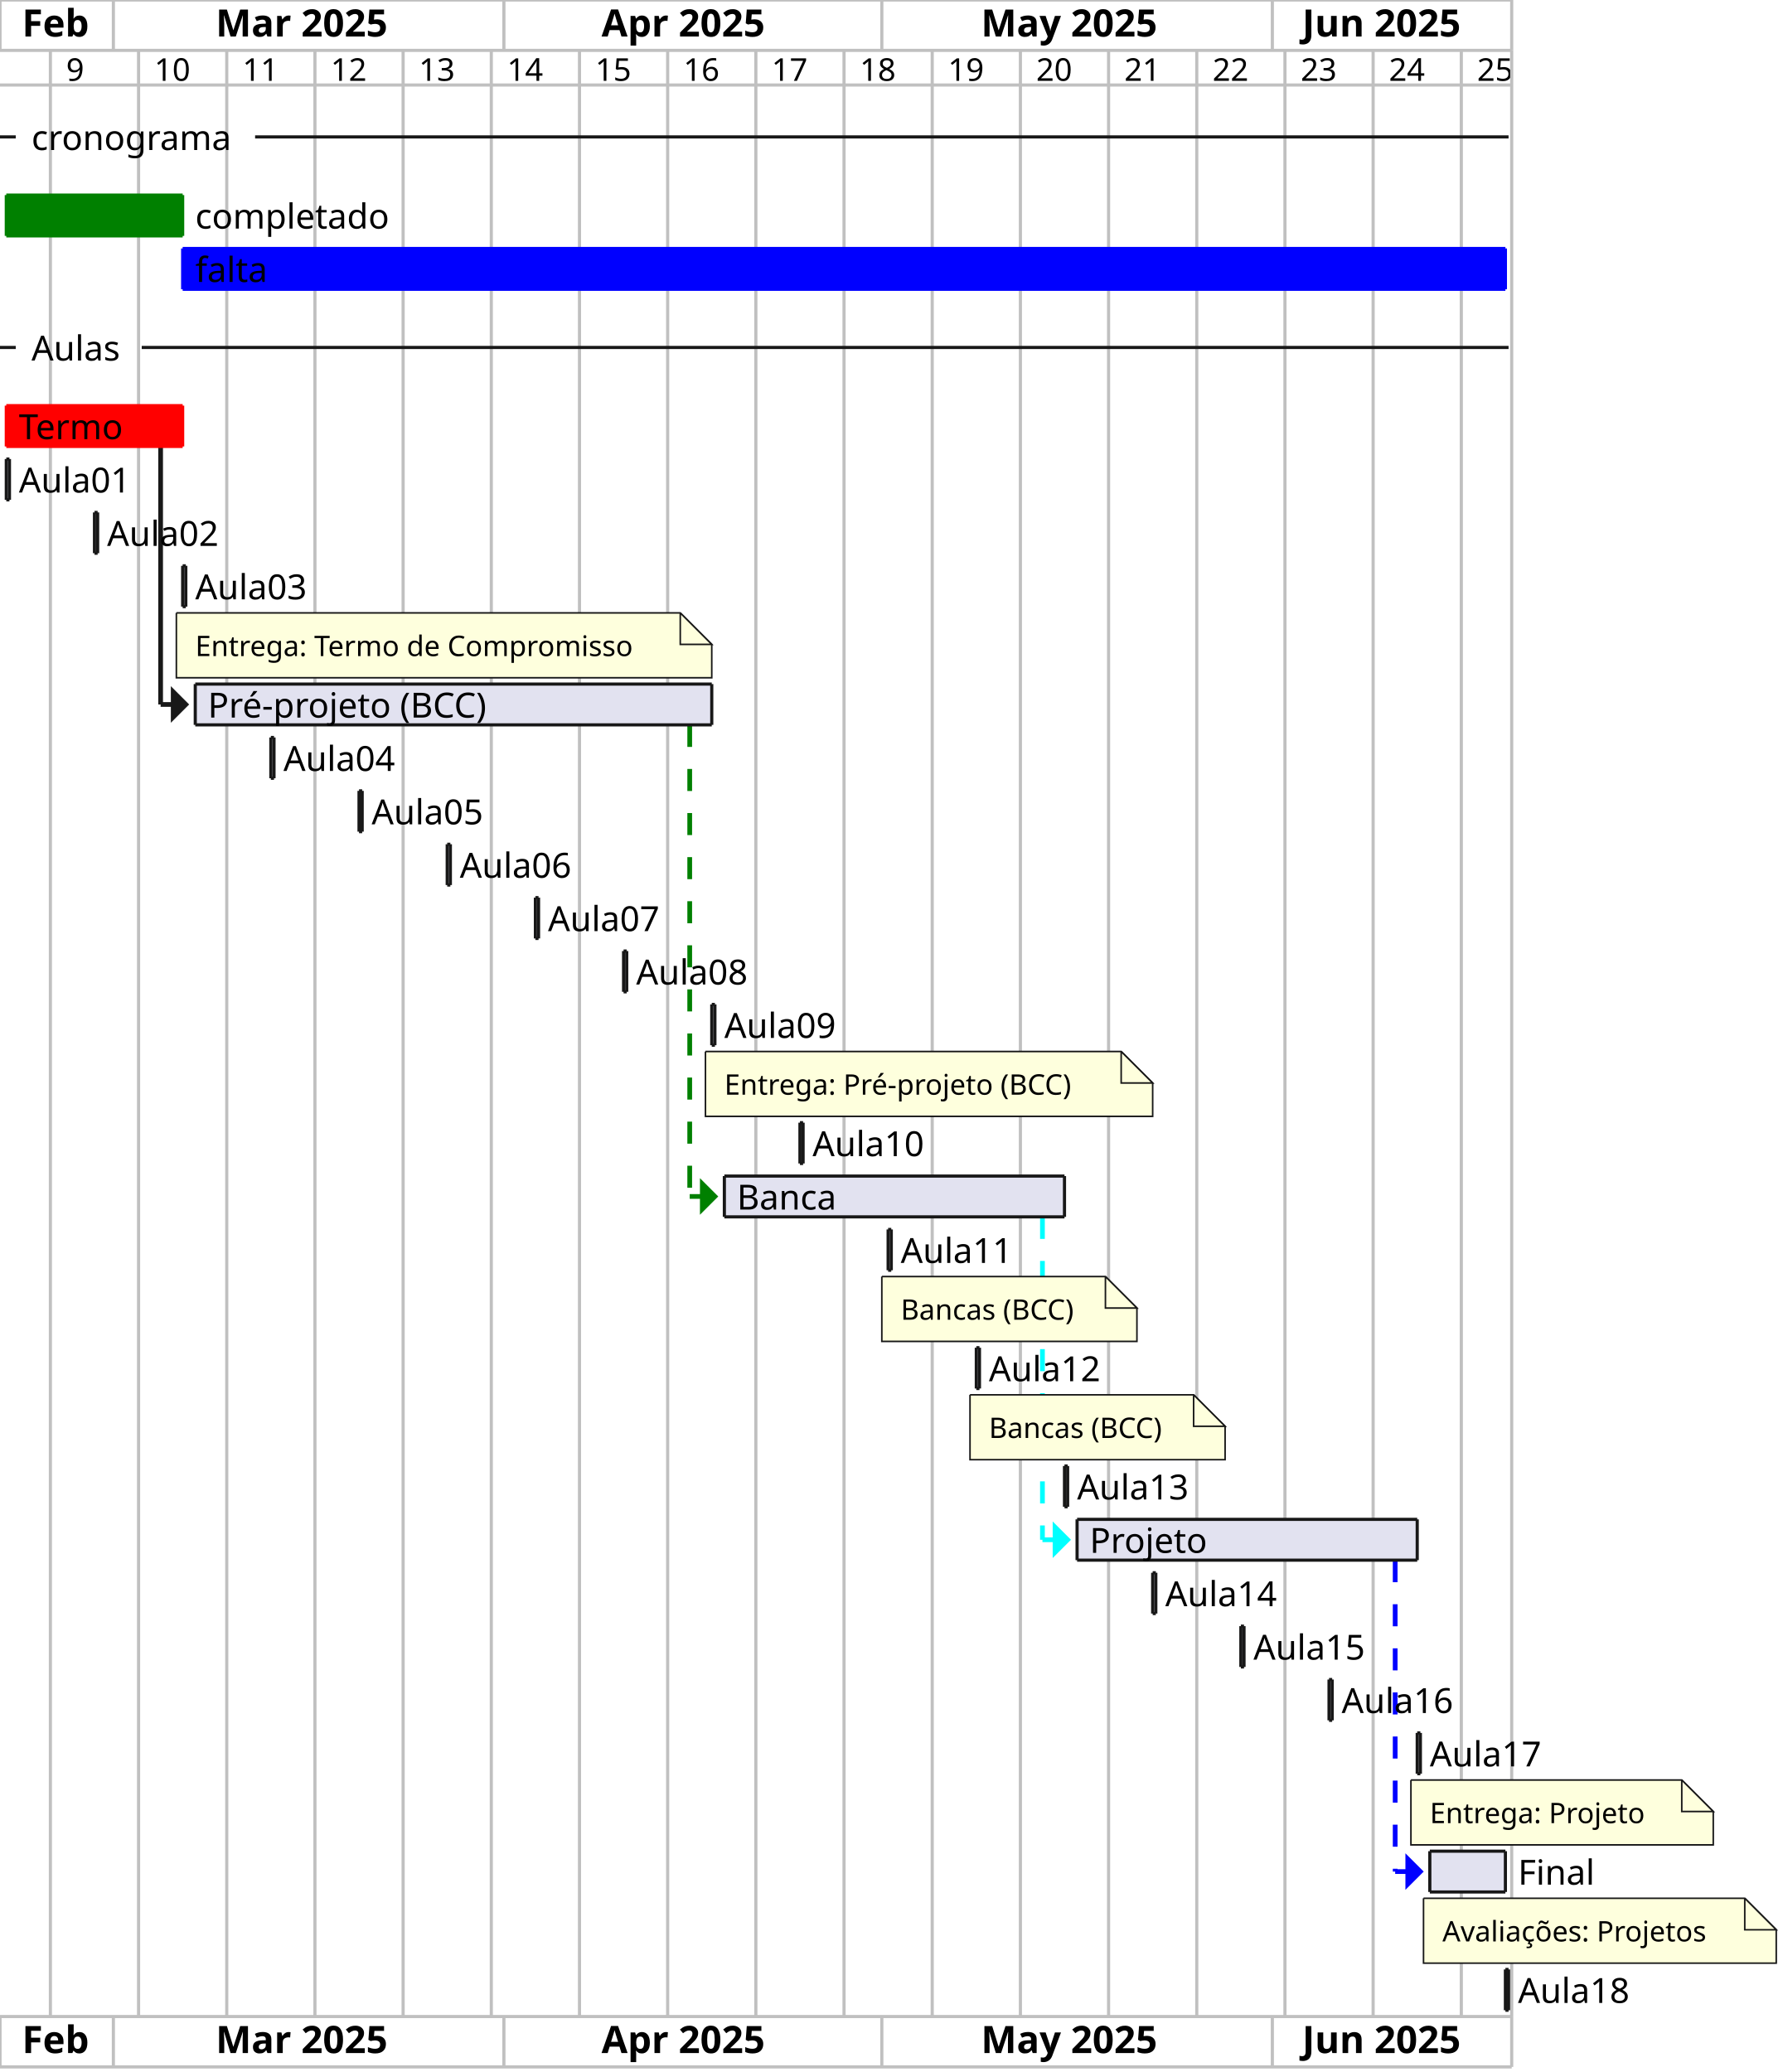
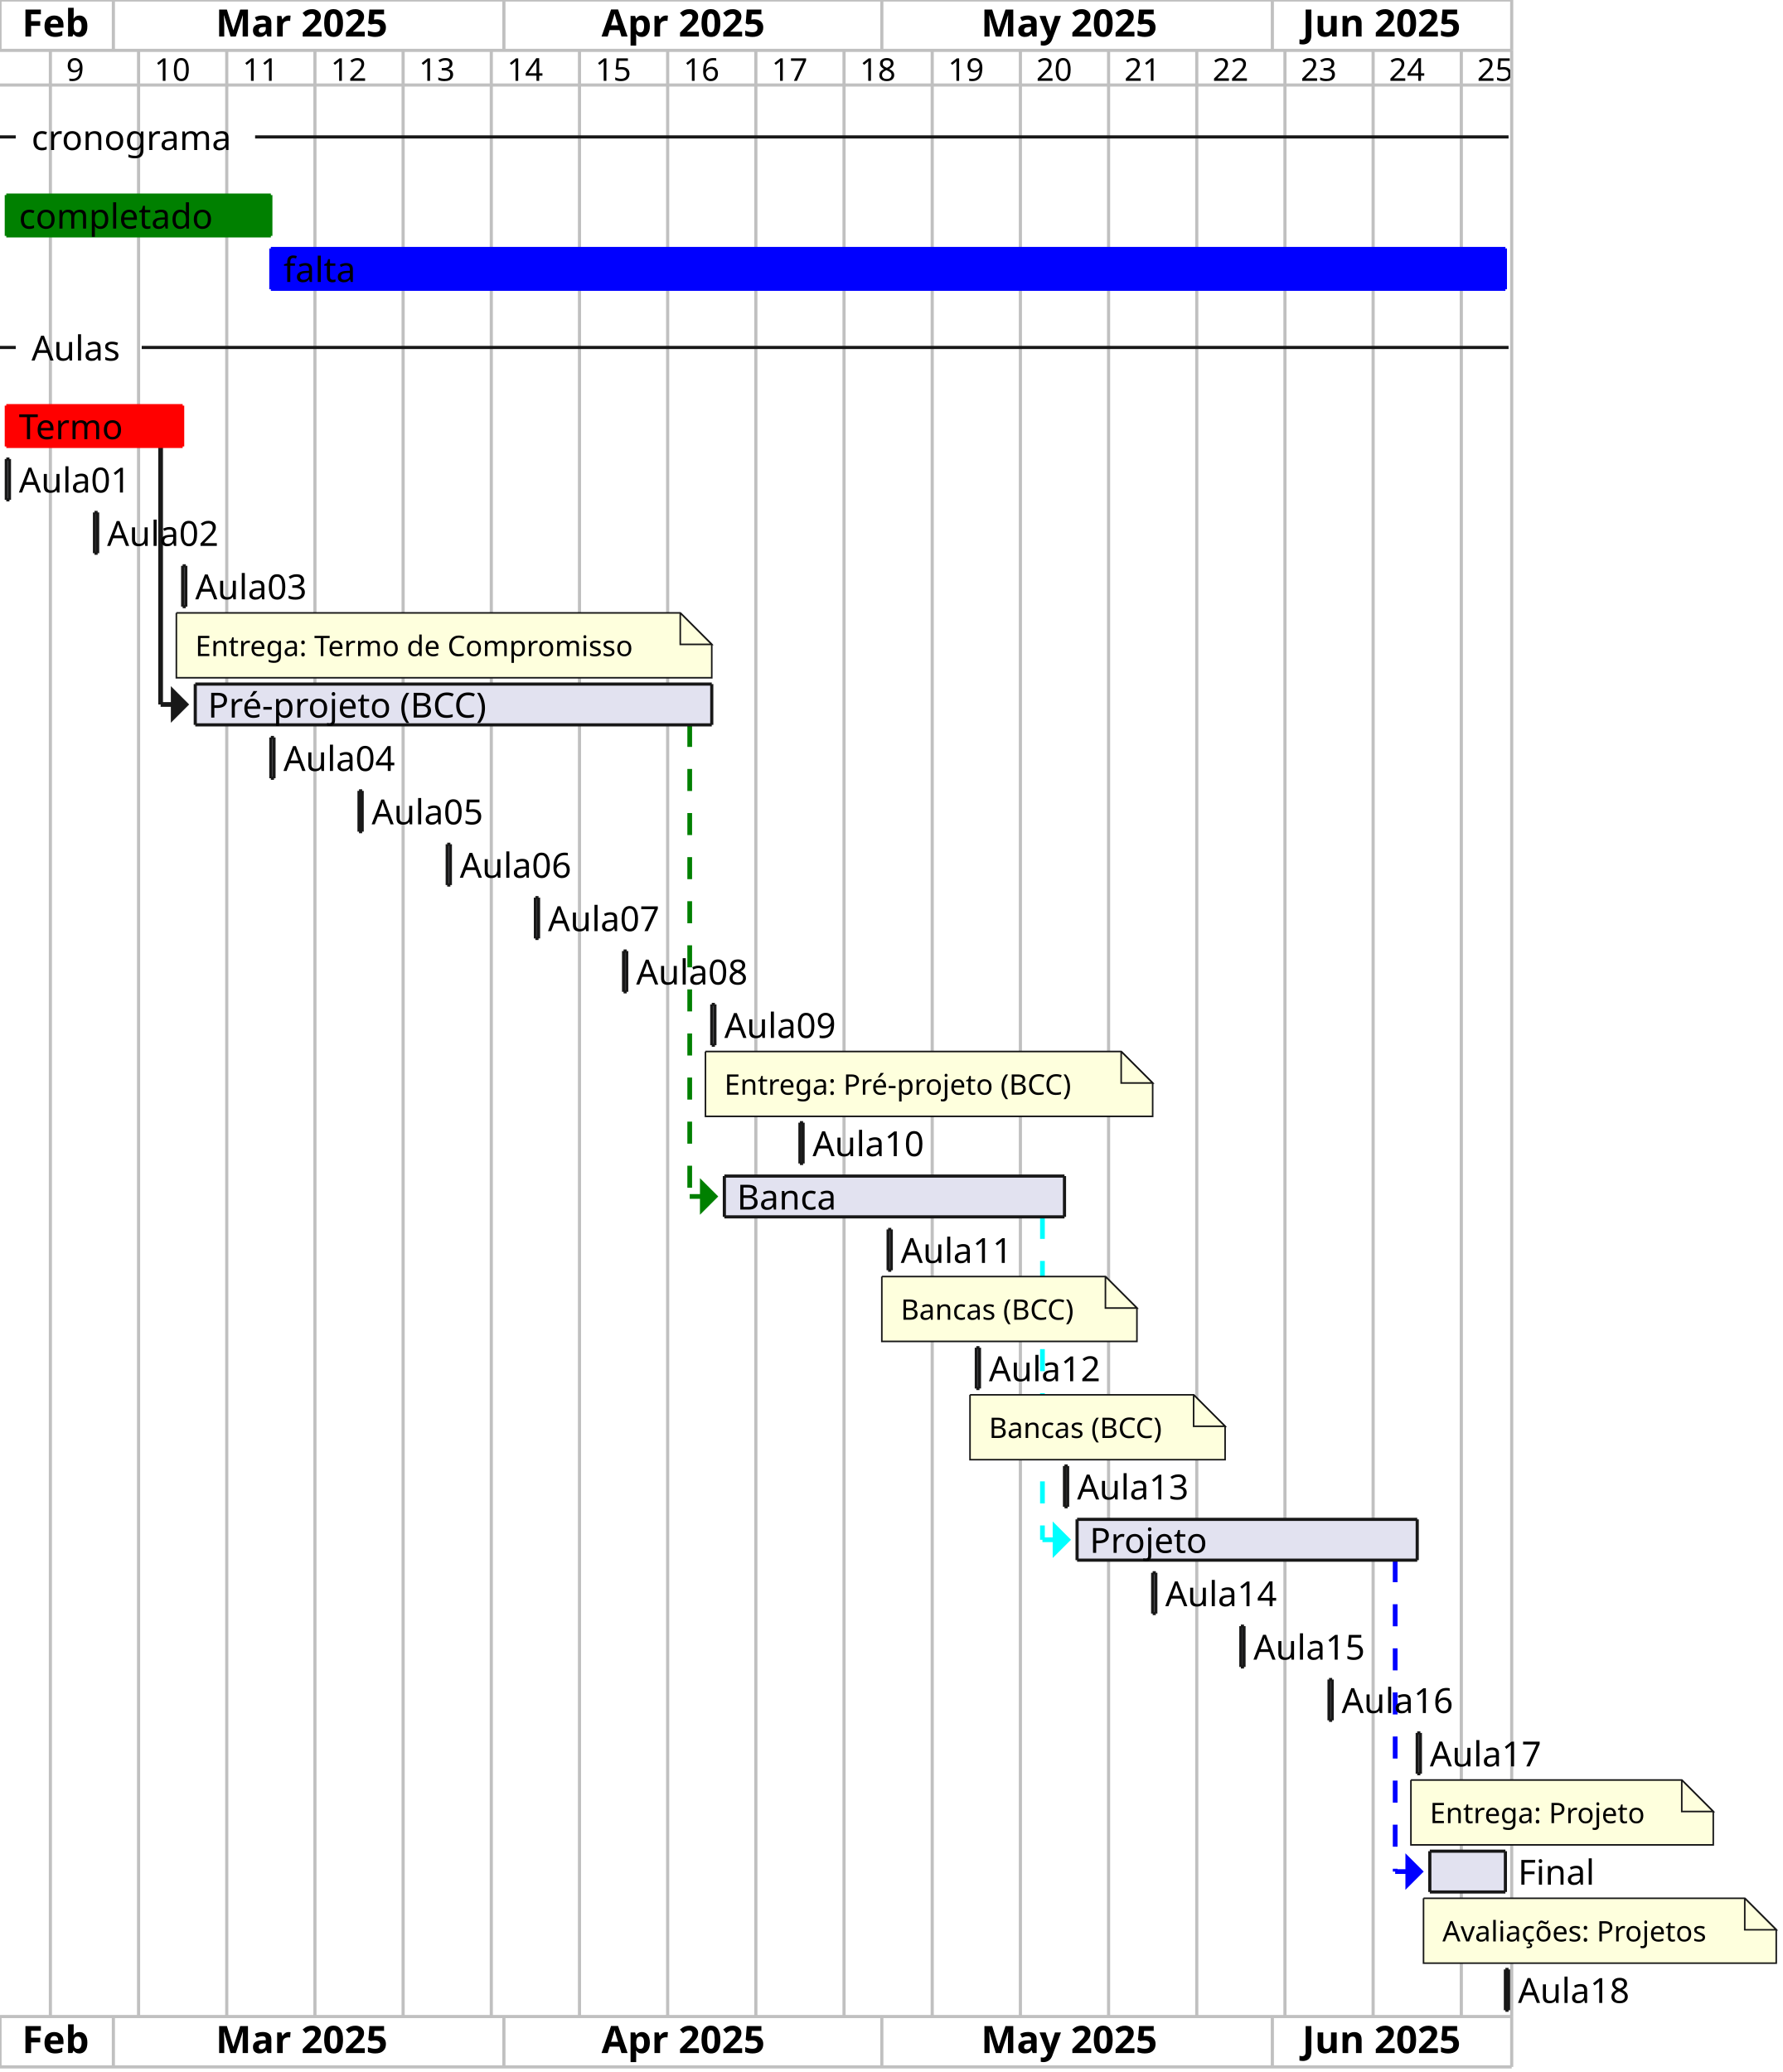
<svg xmlns="http://www.w3.org/2000/svg" contentStyleType="text/css" height="658px" preserveAspectRatio="none" style="width:566px;height:658px;background:#FFFFFF;" version="1.1" viewBox="0 0 566 658" width="566px" zoomAndPan="magnify">
  <defs />
  <g>
    <text fill="#000000" font-family="sans-serif" font-size="10" lengthAdjust="spacing" textLength="6" x="21" y="25.668">9</text>
    <text fill="#000000" font-family="sans-serif" font-size="10" lengthAdjust="spacing" textLength="12" x="49" y="25.668">10</text>
    <text fill="#000000" font-family="sans-serif" font-size="10" lengthAdjust="spacing" textLength="12" x="77" y="25.668">11</text>
    <text fill="#000000" font-family="sans-serif" font-size="10" lengthAdjust="spacing" textLength="12" x="105" y="25.668">12</text>
    <text fill="#000000" font-family="sans-serif" font-size="10" lengthAdjust="spacing" textLength="12" x="133" y="25.668">13</text>
    <text fill="#000000" font-family="sans-serif" font-size="10" lengthAdjust="spacing" textLength="12" x="161" y="25.668">14</text>
    <text fill="#000000" font-family="sans-serif" font-size="10" lengthAdjust="spacing" textLength="12" x="189" y="25.668">15</text>
    <text fill="#000000" font-family="sans-serif" font-size="10" lengthAdjust="spacing" textLength="12" x="217" y="25.668">16</text>
    <text fill="#000000" font-family="sans-serif" font-size="10" lengthAdjust="spacing" textLength="12" x="245" y="25.668">17</text>
    <text fill="#000000" font-family="sans-serif" font-size="10" lengthAdjust="spacing" textLength="12" x="273" y="25.668">18</text>
    <text fill="#000000" font-family="sans-serif" font-size="10" lengthAdjust="spacing" textLength="12" x="301" y="25.668">19</text>
    <text fill="#000000" font-family="sans-serif" font-size="10" lengthAdjust="spacing" textLength="12" x="329" y="25.668">20</text>
    <text fill="#000000" font-family="sans-serif" font-size="10" lengthAdjust="spacing" textLength="12" x="357" y="25.668">21</text>
    <text fill="#000000" font-family="sans-serif" font-size="10" lengthAdjust="spacing" textLength="12" x="385" y="25.668">22</text>
    <text fill="#000000" font-family="sans-serif" font-size="10" lengthAdjust="spacing" textLength="12" x="413" y="25.668">23</text>
    <text fill="#000000" font-family="sans-serif" font-size="10" lengthAdjust="spacing" textLength="12" x="441" y="25.668">24</text>
    <text fill="#000000" font-family="sans-serif" font-size="10" lengthAdjust="spacing" textLength="12" x="469" y="25.668">25</text>
    <line style="stroke:#C0C0C0;stroke-width:1.0;" x1="16" x2="16" y1="16" y2="640.385" />
    <line style="stroke:#C0C0C0;stroke-width:1.0;" x1="44" x2="44" y1="16" y2="640.385" />
    <line style="stroke:#C0C0C0;stroke-width:1.0;" x1="72" x2="72" y1="16" y2="640.385" />
    <line style="stroke:#C0C0C0;stroke-width:1.0;" x1="100" x2="100" y1="16" y2="640.385" />
    <line style="stroke:#C0C0C0;stroke-width:1.0;" x1="128" x2="128" y1="16" y2="640.385" />
    <line style="stroke:#C0C0C0;stroke-width:1.0;" x1="156" x2="156" y1="16" y2="640.385" />
    <line style="stroke:#C0C0C0;stroke-width:1.0;" x1="184" x2="184" y1="16" y2="640.385" />
    <line style="stroke:#C0C0C0;stroke-width:1.0;" x1="212" x2="212" y1="16" y2="640.385" />
    <line style="stroke:#C0C0C0;stroke-width:1.0;" x1="240" x2="240" y1="16" y2="640.385" />
    <line style="stroke:#C0C0C0;stroke-width:1.0;" x1="268" x2="268" y1="16" y2="640.385" />
    <line style="stroke:#C0C0C0;stroke-width:1.0;" x1="296" x2="296" y1="16" y2="640.385" />
    <line style="stroke:#C0C0C0;stroke-width:1.0;" x1="324" x2="324" y1="16" y2="640.385" />
    <line style="stroke:#C0C0C0;stroke-width:1.0;" x1="352" x2="352" y1="16" y2="640.385" />
    <line style="stroke:#C0C0C0;stroke-width:1.0;" x1="380" x2="380" y1="16" y2="640.385" />
    <line style="stroke:#C0C0C0;stroke-width:1.0;" x1="408" x2="408" y1="16" y2="640.385" />
    <line style="stroke:#C0C0C0;stroke-width:1.0;" x1="436" x2="436" y1="16" y2="640.385" />
    <line style="stroke:#C0C0C0;stroke-width:1.0;" x1="464" x2="464" y1="16" y2="640.385" />
    <line style="stroke:#C0C0C0;stroke-width:1.0;" x1="480" x2="480" y1="16" y2="640.385" />
    <line style="stroke:#C0C0C0;stroke-width:1.0;" x1="0" x2="0" y1="0" y2="16" />
    <line style="stroke:#C0C0C0;stroke-width:1.0;" x1="36" x2="36" y1="0" y2="16" />
    <text fill="#000000" font-family="sans-serif" font-size="12" font-weight="bold" lengthAdjust="spacing" textLength="22" x="7" y="11.602">Feb</text>
    <line style="stroke:#C0C0C0;stroke-width:1.0;" x1="160" x2="160" y1="0" y2="16" />
    <text fill="#000000" font-family="sans-serif" font-size="12" font-weight="bold" lengthAdjust="spacing" textLength="59" x="68.5" y="11.602">Mar 2025</text>
    <line style="stroke:#C0C0C0;stroke-width:1.0;" x1="280" x2="280" y1="0" y2="16" />
    <text fill="#000000" font-family="sans-serif" font-size="12" font-weight="bold" lengthAdjust="spacing" textLength="58" x="191" y="11.602">Apr 2025</text>
    <line style="stroke:#C0C0C0;stroke-width:1.0;" x1="404" x2="404" y1="0" y2="16" />
    <text fill="#000000" font-family="sans-serif" font-size="12" font-weight="bold" lengthAdjust="spacing" textLength="61" x="311.5" y="11.602">May 2025</text>
    <line style="stroke:#C0C0C0;stroke-width:1.0;" x1="480" x2="480" y1="0" y2="16" />
    <text fill="#000000" font-family="sans-serif" font-size="12" font-weight="bold" lengthAdjust="spacing" textLength="57" x="413.5" y="11.602">Jun 2025</text>
    <line style="stroke:#C0C0C0;stroke-width:1.0;" x1="0" x2="480" y1="0" y2="0" />
    <line style="stroke:#C0C0C0;stroke-width:1.0;" x1="0" x2="480" y1="16" y2="16" />
    <line style="stroke:#C0C0C0;stroke-width:1.0;" x1="0" x2="480" y1="27" y2="27" />
    <line style="stroke:#181818;stroke-width:1.5;" x1="51" x2="51" y1="141.775" y2="223.718" />
    <line style="stroke:#181818;stroke-width:1.5;" x1="51" x2="59" y1="223.718" y2="223.718" />
    <polygon fill="#181818" points="55,219.718,55,223.718,55,227.718,59,223.718" style="stroke:#181818;stroke-width:1.5;" />
    <line style="stroke:#008000;stroke-width:1.5;stroke-dasharray:7.0,7.0;" x1="219" x2="219" y1="230.195" y2="379.958" />
    <line style="stroke:#008000;stroke-width:1.5;stroke-dasharray:7.0,7.0;" x1="219" x2="227" y1="379.958" y2="379.958" />
    <polygon fill="#008000" points="223,375.958,223,379.958,223,383.958,227,379.958" style="stroke:#008000;stroke-width:1.5;" />
    <line style="stroke:#00FFFF;stroke-width:1.5;stroke-dasharray:7.0,7.0;" x1="331" x2="331" y1="386.435" y2="488.978" />
    <line style="stroke:#00FFFF;stroke-width:1.5;stroke-dasharray:7.0,7.0;" x1="331" x2="339" y1="488.978" y2="488.978" />
    <polygon fill="#00FFFF" points="335,484.978,335,488.978,335,492.978,339,488.978" style="stroke:#00FFFF;stroke-width:1.5;" />
    <line style="stroke:#0000FF;stroke-width:1.5;stroke-dasharray:7.0,7.0;" x1="443" x2="443" y1="495.455" y2="594.352" />
    <line style="stroke:#0000FF;stroke-width:1.5;stroke-dasharray:7.0,7.0;" x1="443" x2="451" y1="594.352" y2="594.352" />
    <polygon fill="#0000FF" points="447,590.352,447,594.352,447,598.352,451,594.352" style="stroke:#0000FF;stroke-width:1.5;" />
    <line style="stroke:#181818;stroke-width:1.0;" x1="0" x2="5" y1="43.477" y2="43.477" />
    <line style="stroke:#181818;stroke-width:1.0;" x1="81" x2="479" y1="43.477" y2="43.477" />
-     <rect fill="#008000" height="12.955" style="stroke:none;stroke-width:1.0;" width="56" x="2" y="61.955" />
-     <line style="stroke:#008000;stroke-width:1.0;" x1="2" x2="58" y1="61.955" y2="61.955" />
-     <line style="stroke:#008000;stroke-width:1.0;" x1="2" x2="58" y1="74.91" y2="74.91" />
+     <rect fill="#008000" height="12.955" style="stroke:none;stroke-width:1.0;" width="84" x="2" y="61.955" />
+     <line style="stroke:#008000;stroke-width:1.0;" x1="2" x2="86" y1="61.955" y2="61.955" />
+     <line style="stroke:#008000;stroke-width:1.0;" x1="2" x2="86" y1="74.91" y2="74.91" />
    <line style="stroke:#008000;stroke-width:1.0;" x1="2" x2="2" y1="61.955" y2="74.91" />
-     <line style="stroke:#008000;stroke-width:1.0;" x1="58" x2="58" y1="61.955" y2="74.91" />
-     <rect fill="#0000FF" height="12.955" style="stroke:none;stroke-width:1.0;" width="420" x="58" y="78.91" />
-     <line style="stroke:#0000FF;stroke-width:1.0;" x1="58" x2="478" y1="78.91" y2="78.91" />
-     <line style="stroke:#0000FF;stroke-width:1.0;" x1="58" x2="478" y1="91.865" y2="91.865" />
-     <line style="stroke:#0000FF;stroke-width:1.0;" x1="58" x2="58" y1="78.91" y2="91.865" />
+     <line style="stroke:#008000;stroke-width:1.0;" x1="86" x2="86" y1="61.955" y2="74.91" />
+     <rect fill="#0000FF" height="12.955" style="stroke:none;stroke-width:1.0;" width="392" x="86" y="78.91" />
+     <line style="stroke:#0000FF;stroke-width:1.0;" x1="86" x2="478" y1="78.91" y2="78.91" />
+     <line style="stroke:#0000FF;stroke-width:1.0;" x1="86" x2="478" y1="91.865" y2="91.865" />
+     <line style="stroke:#0000FF;stroke-width:1.0;" x1="86" x2="86" y1="78.91" y2="91.865" />
    <line style="stroke:#0000FF;stroke-width:1.0;" x1="478" x2="478" y1="78.91" y2="91.865" />
    <line style="stroke:#181818;stroke-width:1.0;" x1="0" x2="5" y1="110.343" y2="110.343" />
    <line style="stroke:#181818;stroke-width:1.0;" x1="45" x2="479" y1="110.343" y2="110.343" />
    <rect fill="#FF0000" height="12.955" style="stroke:none;stroke-width:1.0;" width="56" x="2" y="128.82" />
    <line style="stroke:#FF0000;stroke-width:1.0;" x1="2" x2="58" y1="128.82" y2="128.82" />
    <line style="stroke:#FF0000;stroke-width:1.0;" x1="2" x2="58" y1="141.775" y2="141.775" />
    <line style="stroke:#FF0000;stroke-width:1.0;" x1="2" x2="2" y1="128.82" y2="141.775" />
    <line style="stroke:#FF0000;stroke-width:1.0;" x1="58" x2="58" y1="128.82" y2="141.775" />
    <rect fill="#E2E2F0" height="12.955" style="stroke:none;stroke-width:1.0;" width="1" x="2" y="145.775" />
    <line style="stroke:#181818;stroke-width:1.0;" x1="2" x2="3" y1="145.775" y2="145.775" />
    <line style="stroke:#181818;stroke-width:1.0;" x1="2" x2="3" y1="158.731" y2="158.731" />
    <line style="stroke:#181818;stroke-width:1.0;" x1="2" x2="2" y1="145.775" y2="158.731" />
    <line style="stroke:#181818;stroke-width:1.0;" x1="3" x2="3" y1="145.775" y2="158.731" />
    <rect fill="#E2E2F0" height="12.955" style="stroke:none;stroke-width:1.0;" width="1" x="30" y="162.731" />
    <line style="stroke:#181818;stroke-width:1.0;" x1="30" x2="31" y1="162.731" y2="162.731" />
    <line style="stroke:#181818;stroke-width:1.0;" x1="30" x2="31" y1="175.685" y2="175.685" />
    <line style="stroke:#181818;stroke-width:1.0;" x1="30" x2="30" y1="162.731" y2="175.685" />
    <line style="stroke:#181818;stroke-width:1.0;" x1="31" x2="31" y1="162.731" y2="175.685" />
    <path d="M56,194.641 L56,215.24 L226,215.24 L226,204.641 L216,194.641 L56,194.641 " fill="#FEFFDD" style="stroke:#181818;stroke-width:0.5;" />
    <path d="M216,194.641 L216,204.641 L226,204.641 L216,194.641 " fill="#FEFFDD" style="stroke:#181818;stroke-width:0.5;" />
    <text fill="#000000" font-family="sans-serif" font-size="9" lengthAdjust="spacing" textLength="149" x="62" y="208.342">Entrega: Termo de Compromisso</text>
    <rect fill="#E2E2F0" height="12.955" style="stroke:none;stroke-width:1.0;" width="1" x="58" y="179.685" />
    <line style="stroke:#181818;stroke-width:1.0;" x1="58" x2="59" y1="179.685" y2="179.685" />
    <line style="stroke:#181818;stroke-width:1.0;" x1="58" x2="59" y1="192.641" y2="192.641" />
    <line style="stroke:#181818;stroke-width:1.0;" x1="58" x2="58" y1="179.685" y2="192.641" />
    <line style="stroke:#181818;stroke-width:1.0;" x1="59" x2="59" y1="179.685" y2="192.641" />
    <rect fill="#E2E2F0" height="12.955" style="stroke:none;stroke-width:1.0;" width="164" x="62" y="217.24" />
    <line style="stroke:#181818;stroke-width:1.0;" x1="62" x2="226" y1="217.24" y2="217.24" />
    <line style="stroke:#181818;stroke-width:1.0;" x1="62" x2="226" y1="230.195" y2="230.195" />
    <line style="stroke:#181818;stroke-width:1.0;" x1="62" x2="62" y1="217.24" y2="230.195" />
    <line style="stroke:#181818;stroke-width:1.0;" x1="226" x2="226" y1="217.24" y2="230.195" />
    <rect fill="#E2E2F0" height="12.955" style="stroke:none;stroke-width:1.0;" width="1" x="86" y="234.195" />
    <line style="stroke:#181818;stroke-width:1.0;" x1="86" x2="87" y1="234.195" y2="234.195" />
    <line style="stroke:#181818;stroke-width:1.0;" x1="86" x2="87" y1="247.15" y2="247.15" />
    <line style="stroke:#181818;stroke-width:1.0;" x1="86" x2="86" y1="234.195" y2="247.15" />
    <line style="stroke:#181818;stroke-width:1.0;" x1="87" x2="87" y1="234.195" y2="247.15" />
    <rect fill="#E2E2F0" height="12.955" style="stroke:none;stroke-width:1.0;" width="1" x="114" y="251.15" />
    <line style="stroke:#181818;stroke-width:1.0;" x1="114" x2="115" y1="251.15" y2="251.15" />
    <line style="stroke:#181818;stroke-width:1.0;" x1="114" x2="115" y1="264.106" y2="264.106" />
    <line style="stroke:#181818;stroke-width:1.0;" x1="114" x2="114" y1="251.15" y2="264.106" />
    <line style="stroke:#181818;stroke-width:1.0;" x1="115" x2="115" y1="251.15" y2="264.106" />
    <rect fill="#E2E2F0" height="12.955" style="stroke:none;stroke-width:1.0;" width="1" x="142" y="268.106" />
    <line style="stroke:#181818;stroke-width:1.0;" x1="142" x2="143" y1="268.106" y2="268.106" />
    <line style="stroke:#181818;stroke-width:1.0;" x1="142" x2="143" y1="281.06" y2="281.06" />
    <line style="stroke:#181818;stroke-width:1.0;" x1="142" x2="142" y1="268.106" y2="281.06" />
    <line style="stroke:#181818;stroke-width:1.0;" x1="143" x2="143" y1="268.106" y2="281.06" />
    <rect fill="#E2E2F0" height="12.955" style="stroke:none;stroke-width:1.0;" width="1" x="170" y="285.06" />
    <line style="stroke:#181818;stroke-width:1.0;" x1="170" x2="171" y1="285.06" y2="285.06" />
    <line style="stroke:#181818;stroke-width:1.0;" x1="170" x2="171" y1="298.016" y2="298.016" />
    <line style="stroke:#181818;stroke-width:1.0;" x1="170" x2="170" y1="285.06" y2="298.016" />
    <line style="stroke:#181818;stroke-width:1.0;" x1="171" x2="171" y1="285.06" y2="298.016" />
    <rect fill="#E2E2F0" height="12.955" style="stroke:none;stroke-width:1.0;" width="1" x="198" y="302.016" />
    <line style="stroke:#181818;stroke-width:1.0;" x1="198" x2="199" y1="302.016" y2="302.016" />
    <line style="stroke:#181818;stroke-width:1.0;" x1="198" x2="199" y1="314.971" y2="314.971" />
    <line style="stroke:#181818;stroke-width:1.0;" x1="198" x2="198" y1="302.016" y2="314.971" />
    <line style="stroke:#181818;stroke-width:1.0;" x1="199" x2="199" y1="302.016" y2="314.971" />
    <path d="M224,333.926 L224,354.525 L366,354.525 L366,343.926 L356,333.926 L224,333.926 " fill="#FEFFDD" style="stroke:#181818;stroke-width:0.5;" />
    <path d="M356,333.926 L356,343.926 L366,343.926 L356,333.926 " fill="#FEFFDD" style="stroke:#181818;stroke-width:0.5;" />
    <text fill="#000000" font-family="sans-serif" font-size="9" lengthAdjust="spacing" textLength="118" x="230" y="347.627">Entrega: Pré-projeto (BCC)</text>
    <rect fill="#E2E2F0" height="12.955" style="stroke:none;stroke-width:1.0;" width="1" x="226" y="318.971" />
    <line style="stroke:#181818;stroke-width:1.0;" x1="226" x2="227" y1="318.971" y2="318.971" />
    <line style="stroke:#181818;stroke-width:1.0;" x1="226" x2="227" y1="331.926" y2="331.926" />
    <line style="stroke:#181818;stroke-width:1.0;" x1="226" x2="226" y1="318.971" y2="331.926" />
    <line style="stroke:#181818;stroke-width:1.0;" x1="227" x2="227" y1="318.971" y2="331.926" />
    <rect fill="#E2E2F0" height="12.955" style="stroke:none;stroke-width:1.0;" width="1" x="254" y="356.525" />
    <line style="stroke:#181818;stroke-width:1.0;" x1="254" x2="255" y1="356.525" y2="356.525" />
    <line style="stroke:#181818;stroke-width:1.0;" x1="254" x2="255" y1="369.481" y2="369.481" />
    <line style="stroke:#181818;stroke-width:1.0;" x1="254" x2="254" y1="356.525" y2="369.481" />
    <line style="stroke:#181818;stroke-width:1.0;" x1="255" x2="255" y1="356.525" y2="369.481" />
    <rect fill="#E2E2F0" height="12.955" style="stroke:none;stroke-width:1.0;" width="108" x="230" y="373.481" />
    <line style="stroke:#181818;stroke-width:1.0;" x1="230" x2="338" y1="373.481" y2="373.481" />
    <line style="stroke:#181818;stroke-width:1.0;" x1="230" x2="338" y1="386.435" y2="386.435" />
    <line style="stroke:#181818;stroke-width:1.0;" x1="230" x2="230" y1="373.481" y2="386.435" />
    <line style="stroke:#181818;stroke-width:1.0;" x1="338" x2="338" y1="373.481" y2="386.435" />
    <path d="M280,405.391 L280,425.99 L361,425.99 L361,415.391 L351,405.391 L280,405.391 " fill="#FEFFDD" style="stroke:#181818;stroke-width:0.5;" />
    <path d="M351,405.391 L351,415.391 L361,415.391 L351,405.391 " fill="#FEFFDD" style="stroke:#181818;stroke-width:0.5;" />
    <text fill="#000000" font-family="sans-serif" font-size="9" lengthAdjust="spacing" textLength="57" x="286" y="419.092">Bancas (BCC)</text>
    <rect fill="#E2E2F0" height="12.955" style="stroke:none;stroke-width:1.0;" width="1" x="282" y="390.435" />
    <line style="stroke:#181818;stroke-width:1.0;" x1="282" x2="283" y1="390.435" y2="390.435" />
    <line style="stroke:#181818;stroke-width:1.0;" x1="282" x2="283" y1="403.391" y2="403.391" />
    <line style="stroke:#181818;stroke-width:1.0;" x1="282" x2="282" y1="390.435" y2="403.391" />
    <line style="stroke:#181818;stroke-width:1.0;" x1="283" x2="283" y1="390.435" y2="403.391" />
    <path d="M308,442.945 L308,463.545 L389,463.545 L389,452.945 L379,442.945 L308,442.945 " fill="#FEFFDD" style="stroke:#181818;stroke-width:0.5;" />
    <path d="M379,442.945 L379,452.945 L389,452.945 L379,442.945 " fill="#FEFFDD" style="stroke:#181818;stroke-width:0.5;" />
    <text fill="#000000" font-family="sans-serif" font-size="9" lengthAdjust="spacing" textLength="57" x="314" y="456.647">Bancas (BCC)</text>
    <rect fill="#E2E2F0" height="12.955" style="stroke:none;stroke-width:1.0;" width="1" x="310" y="427.99" />
    <line style="stroke:#181818;stroke-width:1.0;" x1="310" x2="311" y1="427.99" y2="427.99" />
    <line style="stroke:#181818;stroke-width:1.0;" x1="310" x2="311" y1="440.945" y2="440.945" />
    <line style="stroke:#181818;stroke-width:1.0;" x1="310" x2="310" y1="427.99" y2="440.945" />
    <line style="stroke:#181818;stroke-width:1.0;" x1="311" x2="311" y1="427.99" y2="440.945" />
    <rect fill="#E2E2F0" height="12.955" style="stroke:none;stroke-width:1.0;" width="1" x="338" y="465.545" />
    <line style="stroke:#181818;stroke-width:1.0;" x1="338" x2="339" y1="465.545" y2="465.545" />
    <line style="stroke:#181818;stroke-width:1.0;" x1="338" x2="339" y1="478.5" y2="478.5" />
    <line style="stroke:#181818;stroke-width:1.0;" x1="338" x2="338" y1="465.545" y2="478.5" />
    <line style="stroke:#181818;stroke-width:1.0;" x1="339" x2="339" y1="465.545" y2="478.5" />
    <rect fill="#E2E2F0" height="12.955" style="stroke:none;stroke-width:1.0;" width="108" x="342" y="482.5" />
    <line style="stroke:#181818;stroke-width:1.0;" x1="342" x2="450" y1="482.5" y2="482.5" />
    <line style="stroke:#181818;stroke-width:1.0;" x1="342" x2="450" y1="495.455" y2="495.455" />
    <line style="stroke:#181818;stroke-width:1.0;" x1="342" x2="342" y1="482.5" y2="495.455" />
    <line style="stroke:#181818;stroke-width:1.0;" x1="450" x2="450" y1="482.5" y2="495.455" />
    <rect fill="#E2E2F0" height="12.955" style="stroke:none;stroke-width:1.0;" width="1" x="366" y="499.455" />
    <line style="stroke:#181818;stroke-width:1.0;" x1="366" x2="367" y1="499.455" y2="499.455" />
    <line style="stroke:#181818;stroke-width:1.0;" x1="366" x2="367" y1="512.41" y2="512.41" />
    <line style="stroke:#181818;stroke-width:1.0;" x1="366" x2="366" y1="499.455" y2="512.41" />
    <line style="stroke:#181818;stroke-width:1.0;" x1="367" x2="367" y1="499.455" y2="512.41" />
    <rect fill="#E2E2F0" height="12.955" style="stroke:none;stroke-width:1.0;" width="1" x="394" y="516.41" />
    <line style="stroke:#181818;stroke-width:1.0;" x1="394" x2="395" y1="516.41" y2="516.41" />
    <line style="stroke:#181818;stroke-width:1.0;" x1="394" x2="395" y1="529.365" y2="529.365" />
    <line style="stroke:#181818;stroke-width:1.0;" x1="394" x2="394" y1="516.41" y2="529.365" />
    <line style="stroke:#181818;stroke-width:1.0;" x1="395" x2="395" y1="516.41" y2="529.365" />
    <rect fill="#E2E2F0" height="12.955" style="stroke:none;stroke-width:1.0;" width="1" x="422" y="533.365" />
    <line style="stroke:#181818;stroke-width:1.0;" x1="422" x2="423" y1="533.365" y2="533.365" />
    <line style="stroke:#181818;stroke-width:1.0;" x1="422" x2="423" y1="546.32" y2="546.32" />
    <line style="stroke:#181818;stroke-width:1.0;" x1="422" x2="422" y1="533.365" y2="546.32" />
    <line style="stroke:#181818;stroke-width:1.0;" x1="423" x2="423" y1="533.365" y2="546.32" />
    <path d="M448,565.275 L448,585.875 L544,585.875 L544,575.275 L534,565.275 L448,565.275 " fill="#FEFFDD" style="stroke:#181818;stroke-width:0.5;" />
    <path d="M534,565.275 L534,575.275 L544,575.275 L534,565.275 " fill="#FEFFDD" style="stroke:#181818;stroke-width:0.5;" />
    <text fill="#000000" font-family="sans-serif" font-size="9" lengthAdjust="spacing" textLength="72" x="454" y="578.977">Entrega: Projeto</text>
    <rect fill="#E2E2F0" height="12.955" style="stroke:none;stroke-width:1.0;" width="1" x="450" y="550.32" />
    <line style="stroke:#181818;stroke-width:1.0;" x1="450" x2="451" y1="550.32" y2="550.32" />
    <line style="stroke:#181818;stroke-width:1.0;" x1="450" x2="451" y1="563.275" y2="563.275" />
    <line style="stroke:#181818;stroke-width:1.0;" x1="450" x2="450" y1="550.32" y2="563.275" />
    <line style="stroke:#181818;stroke-width:1.0;" x1="451" x2="451" y1="550.32" y2="563.275" />
    <path d="M452,602.83 L452,623.43 L564,623.43 L564,612.83 L554,602.83 L452,602.83 " fill="#FEFFDD" style="stroke:#181818;stroke-width:0.5;" />
    <path d="M554,602.83 L554,612.83 L564,612.83 L554,602.83 " fill="#FEFFDD" style="stroke:#181818;stroke-width:0.5;" />
    <text fill="#000000" font-family="sans-serif" font-size="9" lengthAdjust="spacing" textLength="91" x="458" y="616.531">Avaliações: Projetos</text>
    <rect fill="#E2E2F0" height="12.955" style="stroke:none;stroke-width:1.0;" width="24" x="454" y="587.875" />
    <line style="stroke:#181818;stroke-width:1.0;" x1="454" x2="478" y1="587.875" y2="587.875" />
    <line style="stroke:#181818;stroke-width:1.0;" x1="454" x2="478" y1="600.83" y2="600.83" />
    <line style="stroke:#181818;stroke-width:1.0;" x1="454" x2="454" y1="587.875" y2="600.83" />
    <line style="stroke:#181818;stroke-width:1.0;" x1="478" x2="478" y1="587.875" y2="600.83" />
    <rect fill="#E2E2F0" height="12.955" style="stroke:none;stroke-width:1.0;" width="1" x="478" y="625.43" />
    <line style="stroke:#181818;stroke-width:1.0;" x1="478" x2="479" y1="625.43" y2="625.43" />
    <line style="stroke:#181818;stroke-width:1.0;" x1="478" x2="479" y1="638.385" y2="638.385" />
    <line style="stroke:#181818;stroke-width:1.0;" x1="478" x2="478" y1="625.43" y2="638.385" />
    <line style="stroke:#181818;stroke-width:1.0;" x1="479" x2="479" y1="625.43" y2="638.385" />
    <text fill="#000000" font-family="sans-serif" font-size="11" lengthAdjust="spacing" textLength="66" x="10" y="47.635">cronograma</text>
-     <text fill="#000000" font-family="sans-serif" font-size="11" lengthAdjust="spacing" textLength="63" x="62" y="72.59">completado</text>
-     <text fill="#000000" font-family="sans-serif" font-size="11" lengthAdjust="spacing" textLength="23" x="62" y="89.545">falta</text>
+     <text fill="#000000" font-family="sans-serif" font-size="11" lengthAdjust="spacing" textLength="63" x="6" y="72.59">completado</text>
+     <text fill="#000000" font-family="sans-serif" font-size="11" lengthAdjust="spacing" textLength="23" x="90" y="89.545">falta</text>
    <text fill="#000000" font-family="sans-serif" font-size="11" lengthAdjust="spacing" textLength="30" x="10" y="114.5">Aulas</text>
    <text fill="#000000" font-family="sans-serif" font-size="11" lengthAdjust="spacing" textLength="35" x="6" y="139.455">Termo</text>
    <text fill="#000000" font-family="sans-serif" font-size="11" lengthAdjust="spacing" textLength="38" x="6" y="156.41">Aula01</text>
    <text fill="#000000" font-family="sans-serif" font-size="11" lengthAdjust="spacing" textLength="38" x="34" y="173.365">Aula02</text>
    <text fill="#000000" font-family="sans-serif" font-size="11" lengthAdjust="spacing" textLength="38" x="62" y="190.32">Aula03</text>
    <text fill="#000000" font-family="sans-serif" font-size="11" lengthAdjust="spacing" textLength="95" x="66" y="227.875">Pré-projeto (BCC)</text>
    <text fill="#000000" font-family="sans-serif" font-size="11" lengthAdjust="spacing" textLength="38" x="90" y="244.83">Aula04</text>
    <text fill="#000000" font-family="sans-serif" font-size="11" lengthAdjust="spacing" textLength="38" x="118" y="261.785">Aula05</text>
    <text fill="#000000" font-family="sans-serif" font-size="11" lengthAdjust="spacing" textLength="38" x="146" y="278.74">Aula06</text>
    <text fill="#000000" font-family="sans-serif" font-size="11" lengthAdjust="spacing" textLength="38" x="174" y="295.695">Aula07</text>
    <text fill="#000000" font-family="sans-serif" font-size="11" lengthAdjust="spacing" textLength="38" x="202" y="312.65">Aula08</text>
    <text fill="#000000" font-family="sans-serif" font-size="11" lengthAdjust="spacing" textLength="38" x="230" y="329.606">Aula09</text>
    <text fill="#000000" font-family="sans-serif" font-size="11" lengthAdjust="spacing" textLength="38" x="258" y="367.16">Aula10</text>
    <text fill="#000000" font-family="sans-serif" font-size="11" lengthAdjust="spacing" textLength="31" x="234" y="384.115">Banca</text>
    <text fill="#000000" font-family="sans-serif" font-size="11" lengthAdjust="spacing" textLength="38" x="286" y="401.07">Aula11</text>
    <text fill="#000000" font-family="sans-serif" font-size="11" lengthAdjust="spacing" textLength="38" x="314" y="438.625">Aula12</text>
    <text fill="#000000" font-family="sans-serif" font-size="11" lengthAdjust="spacing" textLength="38" x="342" y="476.18">Aula13</text>
    <text fill="#000000" font-family="sans-serif" font-size="11" lengthAdjust="spacing" textLength="38" x="346" y="493.135">Projeto</text>
    <text fill="#000000" font-family="sans-serif" font-size="11" lengthAdjust="spacing" textLength="38" x="370" y="510.09">Aula14</text>
    <text fill="#000000" font-family="sans-serif" font-size="11" lengthAdjust="spacing" textLength="38" x="398" y="527.045">Aula15</text>
    <text fill="#000000" font-family="sans-serif" font-size="11" lengthAdjust="spacing" textLength="38" x="426" y="544">Aula16</text>
    <text fill="#000000" font-family="sans-serif" font-size="11" lengthAdjust="spacing" textLength="38" x="454" y="560.955">Aula17</text>
    <text fill="#000000" font-family="sans-serif" font-size="11" lengthAdjust="spacing" textLength="25" x="482" y="598.51">Final</text>
    <text fill="#000000" font-family="sans-serif" font-size="11" lengthAdjust="spacing" textLength="38" x="482" y="636.064">Aula18</text>
    <line style="stroke:#C0C0C0;stroke-width:1.0;" x1="0" x2="480" y1="640.385" y2="640.385" />
    <line style="stroke:#C0C0C0;stroke-width:1.0;" x1="0" x2="0" y1="640.385" y2="656.385" />
    <line style="stroke:#C0C0C0;stroke-width:1.0;" x1="36" x2="36" y1="640.385" y2="656.385" />
    <text fill="#000000" font-family="sans-serif" font-size="12" font-weight="bold" lengthAdjust="spacing" textLength="22" x="7" y="651.986">Feb</text>
    <line style="stroke:#C0C0C0;stroke-width:1.0;" x1="160" x2="160" y1="640.385" y2="656.385" />
    <text fill="#000000" font-family="sans-serif" font-size="12" font-weight="bold" lengthAdjust="spacing" textLength="59" x="68.5" y="651.986">Mar 2025</text>
    <line style="stroke:#C0C0C0;stroke-width:1.0;" x1="280" x2="280" y1="640.385" y2="656.385" />
    <text fill="#000000" font-family="sans-serif" font-size="12" font-weight="bold" lengthAdjust="spacing" textLength="58" x="191" y="651.986">Apr 2025</text>
    <line style="stroke:#C0C0C0;stroke-width:1.0;" x1="404" x2="404" y1="640.385" y2="656.385" />
    <text fill="#000000" font-family="sans-serif" font-size="12" font-weight="bold" lengthAdjust="spacing" textLength="61" x="311.5" y="651.986">May 2025</text>
    <line style="stroke:#C0C0C0;stroke-width:1.0;" x1="480" x2="480" y1="640.385" y2="656.385" />
    <text fill="#000000" font-family="sans-serif" font-size="12" font-weight="bold" lengthAdjust="spacing" textLength="57" x="413.5" y="651.986">Jun 2025</text>
    <line style="stroke:#C0C0C0;stroke-width:1.0;" x1="0" x2="480" y1="656.385" y2="656.385" />
  </g>
</svg>
